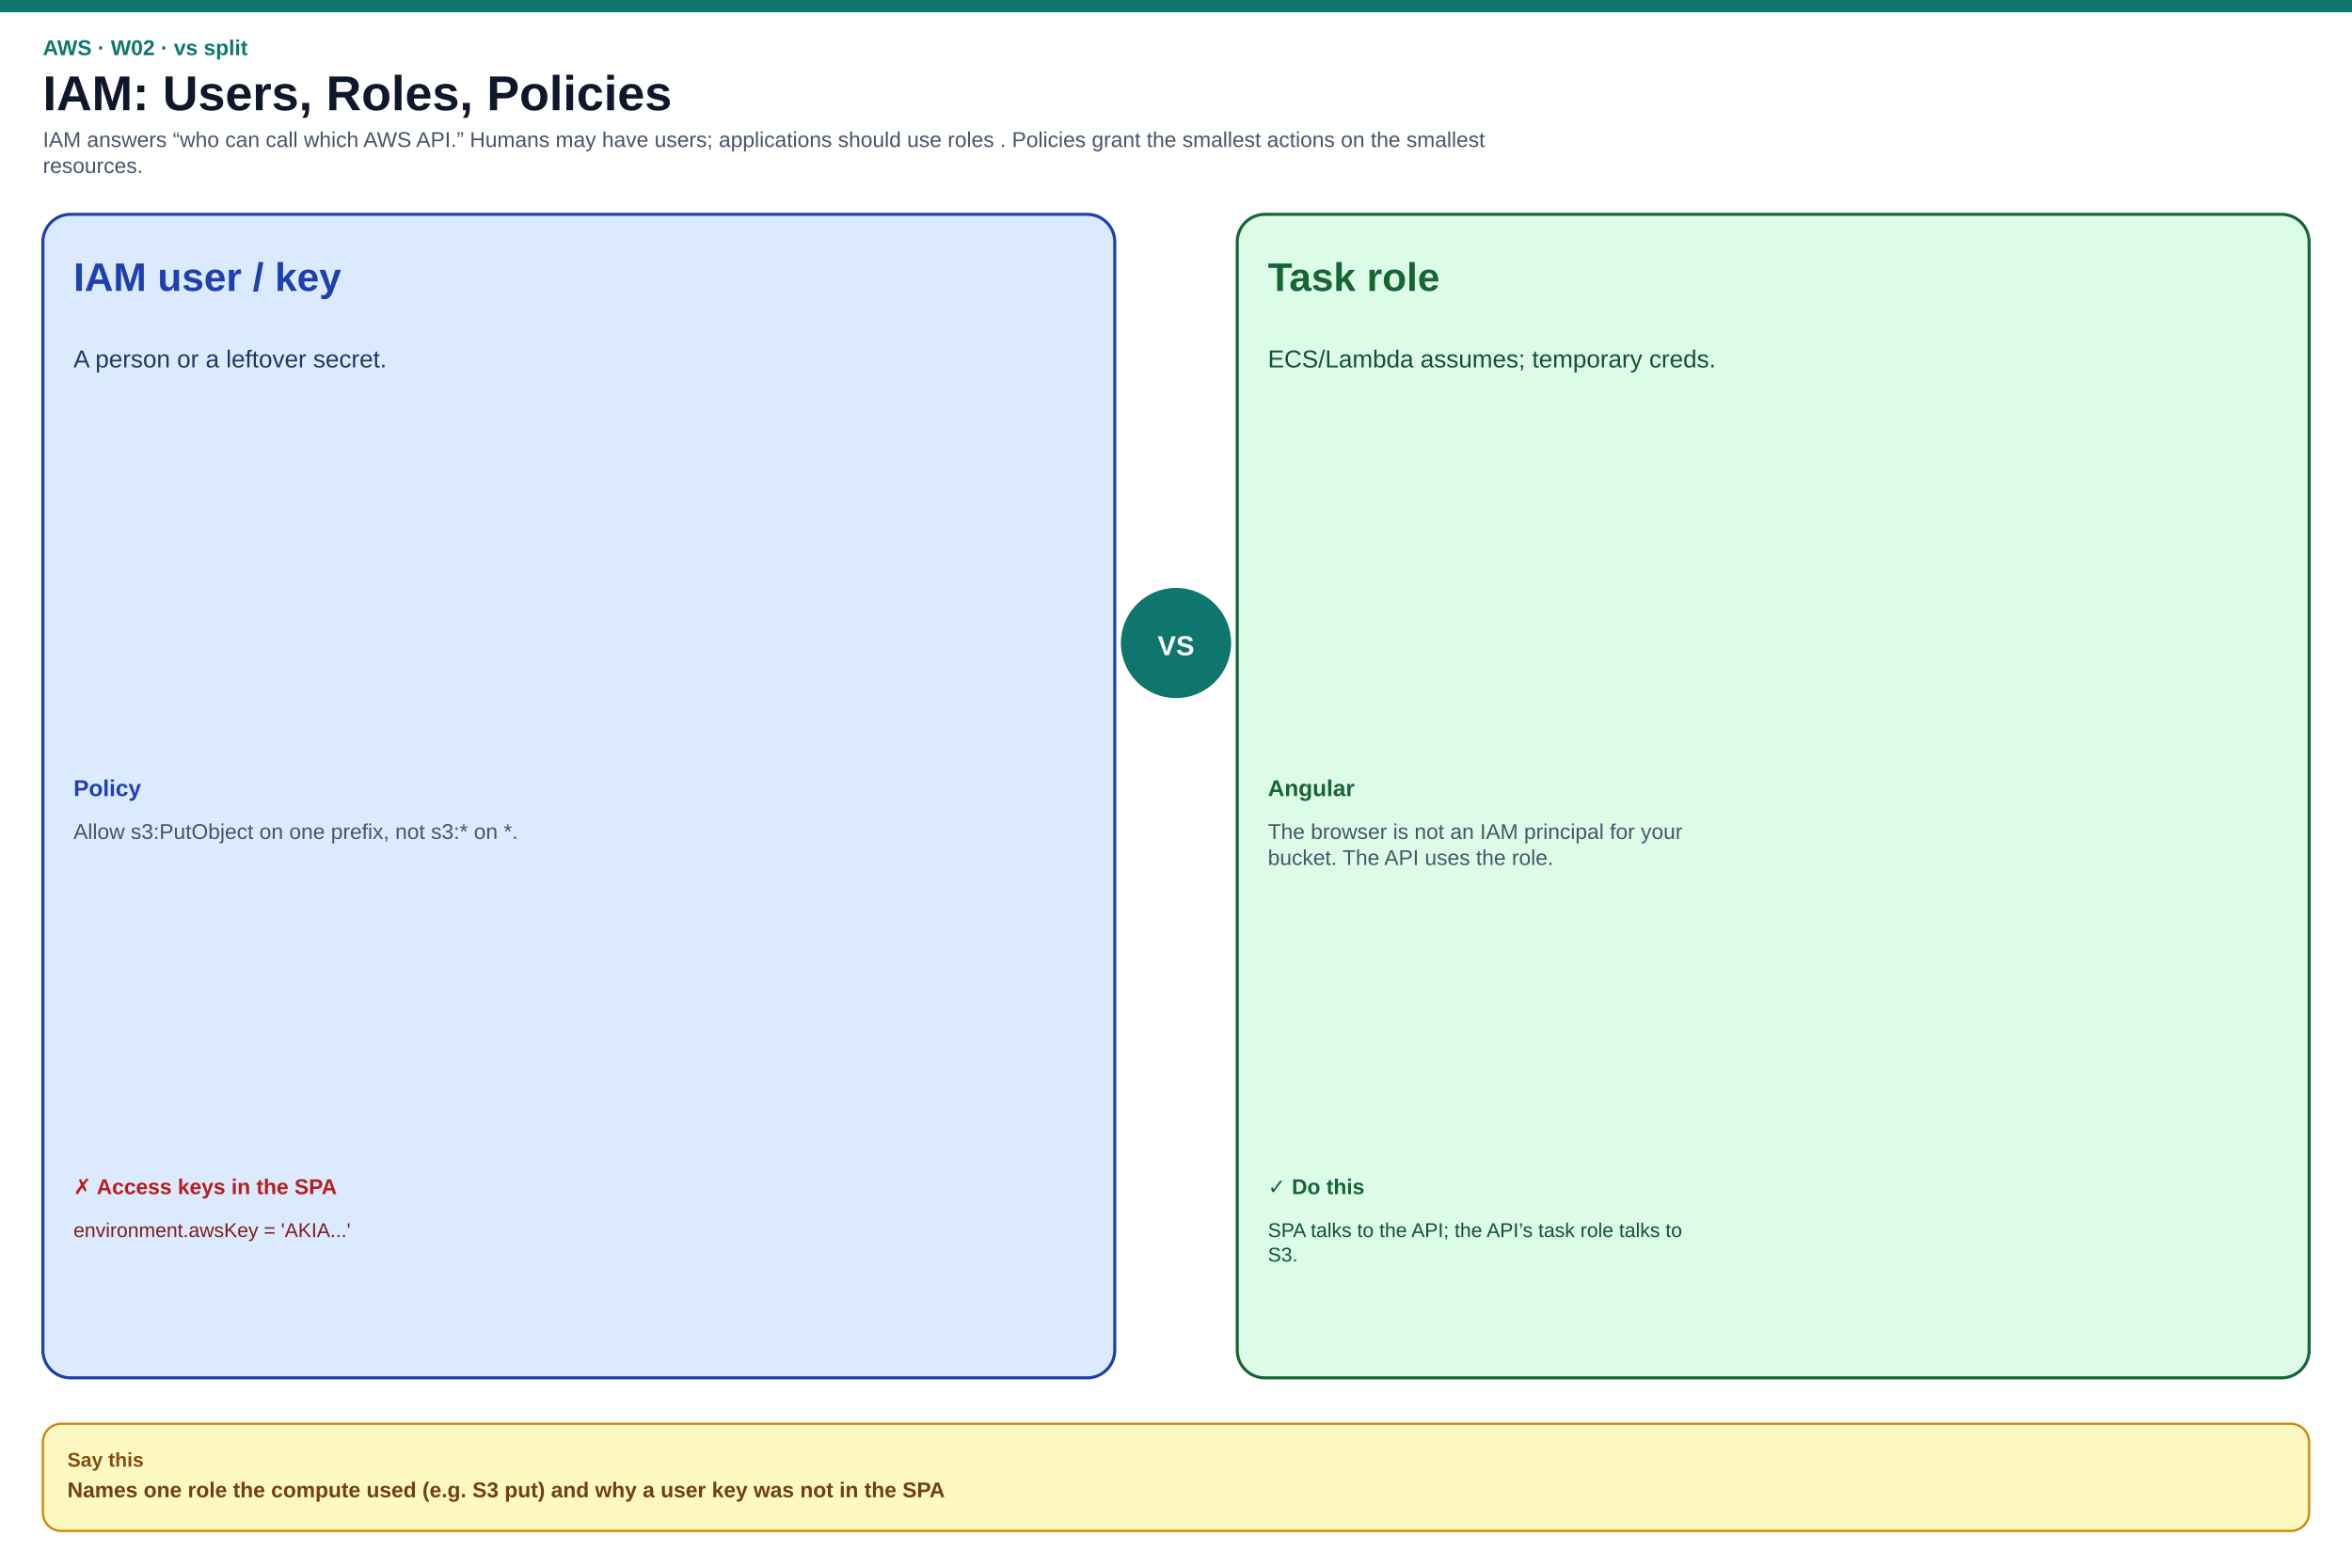
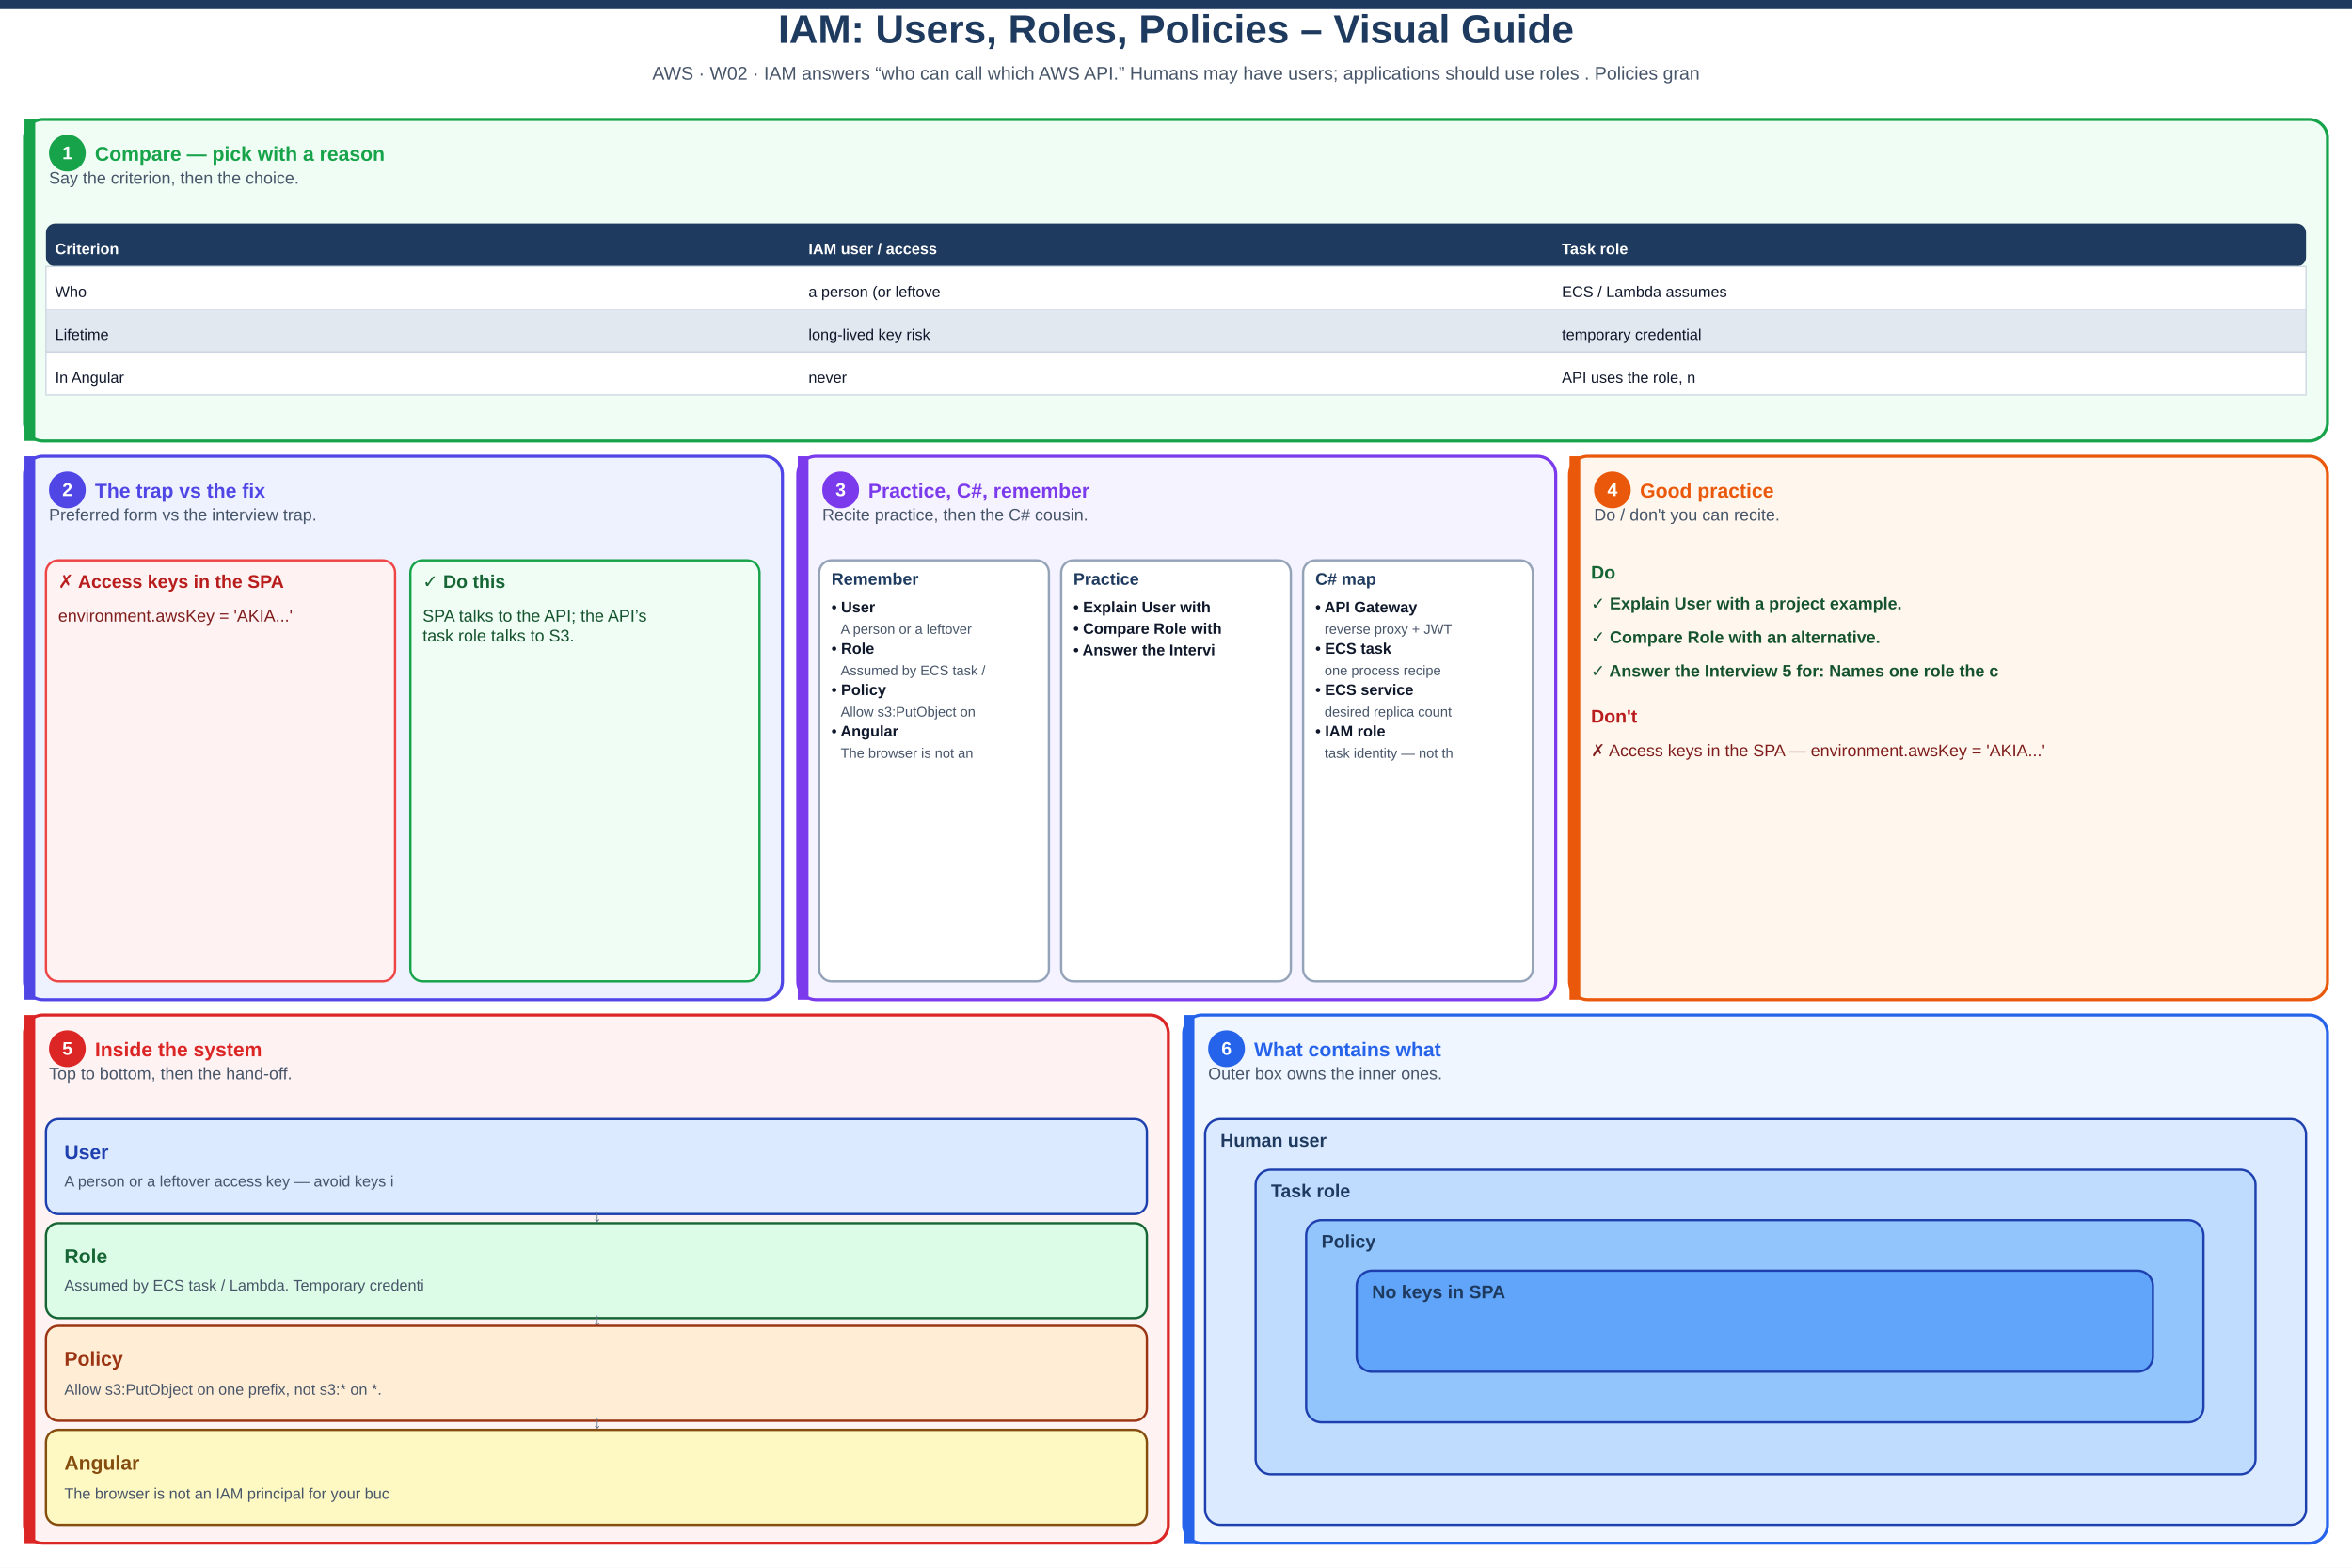
<svg xmlns="http://www.w3.org/2000/svg" width="1536" height="1024" viewBox="0 0 1536 1024">
  <defs>
    <marker id="arrow" markerWidth="8" markerHeight="8" refX="6" refY="4" orient="auto">
      <path d="M0,0 L8,4 L0,8 z" fill="#64748b" />
    </marker>
  </defs>
  <rect x="0" y="0" width="1536" height="1024" rx="0" fill="#ffffff" />
-   <rect x="0" y="0" width="1536" height="8" rx="0" fill="#0f766e" />
-   <text x="28" y="36" fill="#0f766e" font-size="14" font-weight="700" text-anchor="start" font-family="Segoe UI,Arial,sans-serif">AWS  ·  W02  ·  vs split</text>
-   <text x="28" y="72" fill="#0f172a" font-size="32" font-weight="800" text-anchor="start" font-family="Segoe UI,Arial,sans-serif">IAM: Users, Roles, Policies</text>
-   <text x="28" y="96" fill="#475569" font-size="14" font-weight="500" text-anchor="start" font-family="Segoe UI,Arial,sans-serif">
-     <tspan x="28" dy="0">IAM answers “who can call which AWS API.” Humans may have users; applications should use roles . Policies grant the smallest actions on the smallest</tspan>
-     <tspan x="28" dy="17">resources.</tspan>
+   <rect x="0" y="0" width="1536" height="6" rx="0" fill="#1e3a5f" />
+   <text x="768" y="28" fill="#1e3a5f" font-size="26" font-weight="800" text-anchor="middle" font-family="Segoe UI,Arial,sans-serif">IAM: Users, Roles, Policies  –  Visual Guide</text>
+   <text x="768" y="52" fill="#475569" font-size="12" font-weight="500" text-anchor="middle" font-family="Segoe UI,Arial,sans-serif">AWS  ·  W02  ·  IAM answers “who can call which AWS API.” Humans may have users; applications should use roles . Policies gran</text>
+   <rect x="16" y="78" width="1504" height="210" rx="12" fill="#f0fdf4" stroke="#16a34a" stroke-width="2" />
+   <rect x="16" y="78" width="7" height="210" rx="0" fill="#16a34a" />
+   <circle cx="44" cy="100" r="12" fill="#16a34a" />
+   <text x="44" y="104" fill="#fff" font-size="12" font-weight="800" text-anchor="middle" font-family="Segoe UI,Arial,sans-serif">1</text>
+   <text x="62" y="105" fill="#16a34a" font-size="13" font-weight="800" text-anchor="start" font-family="Segoe UI,Arial,sans-serif">Compare — pick with a reason</text>
+   <text x="32" y="120" fill="#475569" font-size="11" font-weight="500" text-anchor="start" font-family="Segoe UI,Arial,sans-serif">
+     <tspan x="32" dy="0">Say the criterion, then the choice.</tspan>
  </text>
-   <rect x="28" y="140" width="700" height="760" rx="18" fill="#dbeafe" stroke="#1e40af" stroke-width="2" />
-   <rect x="808" y="140" width="700" height="760" rx="18" fill="#dcfce7" stroke="#166534" stroke-width="2" />
-   <circle cx="768" cy="420" r="36" fill="#0f766e" />
-   <text x="768" y="428" fill="#fff" font-size="18" font-weight="800" text-anchor="middle" font-family="Segoe UI,Arial,sans-serif">VS</text>
-   <text x="48" y="190" fill="#1e40af" font-size="26" font-weight="800" text-anchor="start" font-family="Segoe UI,Arial,sans-serif">IAM user / key</text>
-   <text x="48" y="240" fill="#1e3a5f" font-size="16" font-weight="500" text-anchor="start" font-family="Segoe UI,Arial,sans-serif">
-     <tspan x="48" dy="0">A person or a leftover secret.</tspan>
+   <rect x="30" y="146" width="1476" height="28" rx="6" fill="#1e3a5f" />
+   <text x="36" y="166" fill="#fff" font-size="10" font-weight="700" text-anchor="start" font-family="Segoe UI,Arial,sans-serif">Criterion</text>
+   <text x="528" y="166" fill="#fff" font-size="10" font-weight="700" text-anchor="start" font-family="Segoe UI,Arial,sans-serif">IAM user / access </text>
+   <text x="1020" y="166" fill="#fff" font-size="10" font-weight="700" text-anchor="start" font-family="Segoe UI,Arial,sans-serif">Task role</text>
+   <rect x="30" y="174" width="1476" height="28" rx="0" fill="#ffffff" stroke="#cbd5e1" stroke-width="0.8" />
+   <text x="36" y="194" fill="#0f172a" font-size="10" font-weight="500" text-anchor="start" font-family="Segoe UI,Arial,sans-serif">Who</text>
+   <text x="528" y="194" fill="#0f172a" font-size="10" font-weight="500" text-anchor="start" font-family="Segoe UI,Arial,sans-serif">a person (or leftove</text>
+   <text x="1020" y="194" fill="#0f172a" font-size="10" font-weight="500" text-anchor="start" font-family="Segoe UI,Arial,sans-serif">ECS / Lambda assumes</text>
+   <rect x="30" y="202" width="1476" height="28" rx="0" fill="#e2e8f0" stroke="#cbd5e1" stroke-width="0.8" />
+   <text x="36" y="222" fill="#0f172a" font-size="10" font-weight="500" text-anchor="start" font-family="Segoe UI,Arial,sans-serif">Lifetime</text>
+   <text x="528" y="222" fill="#0f172a" font-size="10" font-weight="500" text-anchor="start" font-family="Segoe UI,Arial,sans-serif">long-lived key risk</text>
+   <text x="1020" y="222" fill="#0f172a" font-size="10" font-weight="500" text-anchor="start" font-family="Segoe UI,Arial,sans-serif">temporary credential</text>
+   <rect x="30" y="230" width="1476" height="28" rx="0" fill="#ffffff" stroke="#cbd5e1" stroke-width="0.8" />
+   <text x="36" y="250" fill="#0f172a" font-size="10" font-weight="500" text-anchor="start" font-family="Segoe UI,Arial,sans-serif">In Angular</text>
+   <text x="528" y="250" fill="#0f172a" font-size="10" font-weight="500" text-anchor="start" font-family="Segoe UI,Arial,sans-serif">never</text>
+   <text x="1020" y="250" fill="#0f172a" font-size="10" font-weight="500" text-anchor="start" font-family="Segoe UI,Arial,sans-serif">API uses the role, n</text>
+   <rect x="16" y="298" width="495" height="355" rx="12" fill="#eef2ff" stroke="#4f46e5" stroke-width="2" />
+   <rect x="16" y="298" width="7" height="355" rx="0" fill="#4f46e5" />
+   <circle cx="44" cy="320" r="12" fill="#4f46e5" />
+   <text x="44" y="324" fill="#fff" font-size="12" font-weight="800" text-anchor="middle" font-family="Segoe UI,Arial,sans-serif">2</text>
+   <text x="62" y="325" fill="#4f46e5" font-size="13" font-weight="800" text-anchor="start" font-family="Segoe UI,Arial,sans-serif">The trap vs the fix</text>
+   <text x="32" y="340" fill="#475569" font-size="11" font-weight="500" text-anchor="start" font-family="Segoe UI,Arial,sans-serif">
+     <tspan x="32" dy="0">Preferred form vs the interview trap.</tspan>
  </text>
-   <text x="828" y="190" fill="#166534" font-size="26" font-weight="800" text-anchor="start" font-family="Segoe UI,Arial,sans-serif">Task role</text>
-   <text x="828" y="240" fill="#14532d" font-size="16" font-weight="500" text-anchor="start" font-family="Segoe UI,Arial,sans-serif">
-     <tspan x="828" dy="0">ECS/Lambda assumes; temporary creds.</tspan>
+   <rect x="30" y="366" width="228" height="275" rx="8" fill="#fef2f2" stroke="#ef4444" stroke-width="1.5" />
+   <text x="38" y="384" fill="#b91c1c" font-size="12" font-weight="800" text-anchor="start" font-family="Segoe UI,Arial,sans-serif">✗  Access keys in the SPA</text>
+   <text x="38" y="406" fill="#7f1d1d" font-size="11" font-weight="500" text-anchor="start" font-family="Segoe UI,Arial,sans-serif">
+     <tspan x="38" dy="0">environment.awsKey = 'AKIA...'</tspan>
  </text>
-   <text x="48" y="520" fill="#1e40af" font-size="15" font-weight="800" text-anchor="start" font-family="Segoe UI,Arial,sans-serif">Policy</text>
-   <text x="48" y="548" fill="#475569" font-size="14" font-weight="500" text-anchor="start" font-family="Segoe UI,Arial,sans-serif">
-     <tspan x="48" dy="0">Allow s3:PutObject on one prefix, not s3:* on *.</tspan>
+   <rect x="268" y="366" width="228" height="275" rx="8" fill="#f0fdf4" stroke="#16a34a" stroke-width="1.5" />
+   <text x="276" y="384" fill="#166534" font-size="12" font-weight="800" text-anchor="start" font-family="Segoe UI,Arial,sans-serif">✓  Do this</text>
+   <text x="276" y="406" fill="#14532d" font-size="11" font-weight="500" text-anchor="start" font-family="Segoe UI,Arial,sans-serif">
+     <tspan x="276" dy="0">SPA talks to the API; the API’s</tspan>
+     <tspan x="276" dy="13">task role talks to S3.</tspan>
  </text>
-   <text x="828" y="520" fill="#166534" font-size="15" font-weight="800" text-anchor="start" font-family="Segoe UI,Arial,sans-serif">Angular</text>
-   <text x="828" y="548" fill="#475569" font-size="14" font-weight="500" text-anchor="start" font-family="Segoe UI,Arial,sans-serif">
-     <tspan x="828" dy="0">The browser is not an IAM principal for your</tspan>
-     <tspan x="828" dy="17">bucket. The API uses the role.</tspan>
+   <rect x="521" y="298" width="495" height="355" rx="12" fill="#f5f3ff" stroke="#7c3aed" stroke-width="2" />
+   <rect x="521" y="298" width="7" height="355" rx="0" fill="#7c3aed" />
+   <circle cx="549" cy="320" r="12" fill="#7c3aed" />
+   <text x="549" y="324" fill="#fff" font-size="12" font-weight="800" text-anchor="middle" font-family="Segoe UI,Arial,sans-serif">3</text>
+   <text x="567" y="325" fill="#7c3aed" font-size="13" font-weight="800" text-anchor="start" font-family="Segoe UI,Arial,sans-serif">Practice, C#, remember</text>
+   <text x="537" y="340" fill="#475569" font-size="11" font-weight="500" text-anchor="start" font-family="Segoe UI,Arial,sans-serif">
+     <tspan x="537" dy="0">Recite practice, then the C# cousin.</tspan>
  </text>
-   <text x="48" y="780" fill="#b91c1c" font-size="14" font-weight="800" text-anchor="start" font-family="Segoe UI,Arial,sans-serif">✗  Access keys in the SPA</text>
-   <text x="48" y="808" fill="#7f1d1d" font-size="13" font-weight="500" text-anchor="start" font-family="Segoe UI,Arial,sans-serif">
-     <tspan x="48" dy="0">environment.awsKey = 'AKIA...'</tspan>
+   <rect x="535" y="366" width="150" height="275" rx="8" fill="#fff" stroke="#94a3b8" stroke-width="1.5" />
+   <text x="543" y="382" fill="#1e3a5f" font-size="11" font-weight="800" text-anchor="start" font-family="Segoe UI,Arial,sans-serif">Remember</text>
+   <text x="543" y="400" fill="#0f172a" font-size="10" font-weight="700" text-anchor="start" font-family="Segoe UI,Arial,sans-serif">• User</text>
+   <text x="549" y="414" fill="#475569" font-size="9" font-weight="500" text-anchor="start" font-family="Segoe UI,Arial,sans-serif">A person or a leftover</text>
+   <text x="543" y="427" fill="#0f172a" font-size="10" font-weight="700" text-anchor="start" font-family="Segoe UI,Arial,sans-serif">• Role</text>
+   <text x="549" y="441" fill="#475569" font-size="9" font-weight="500" text-anchor="start" font-family="Segoe UI,Arial,sans-serif">Assumed by ECS task / </text>
+   <text x="543" y="454" fill="#0f172a" font-size="10" font-weight="700" text-anchor="start" font-family="Segoe UI,Arial,sans-serif">• Policy</text>
+   <text x="549" y="468" fill="#475569" font-size="9" font-weight="500" text-anchor="start" font-family="Segoe UI,Arial,sans-serif">Allow s3:PutObject on </text>
+   <text x="543" y="481" fill="#0f172a" font-size="10" font-weight="700" text-anchor="start" font-family="Segoe UI,Arial,sans-serif">• Angular</text>
+   <text x="549" y="495" fill="#475569" font-size="9" font-weight="500" text-anchor="start" font-family="Segoe UI,Arial,sans-serif">The browser is not an </text>
+   <rect x="693" y="366" width="150" height="275" rx="8" fill="#fff" stroke="#94a3b8" stroke-width="1.5" />
+   <text x="701" y="382" fill="#1e3a5f" font-size="11" font-weight="800" text-anchor="start" font-family="Segoe UI,Arial,sans-serif">Practice</text>
+   <text x="701" y="400" fill="#0f172a" font-size="10" font-weight="700" text-anchor="start" font-family="Segoe UI,Arial,sans-serif">• Explain User with </text>
+   <text x="701" y="414" fill="#0f172a" font-size="10" font-weight="700" text-anchor="start" font-family="Segoe UI,Arial,sans-serif">• Compare Role with </text>
+   <text x="701" y="428" fill="#0f172a" font-size="10" font-weight="700" text-anchor="start" font-family="Segoe UI,Arial,sans-serif">• Answer the Intervi</text>
+   <rect x="851" y="366" width="150" height="275" rx="8" fill="#fff" stroke="#94a3b8" stroke-width="1.5" />
+   <text x="859" y="382" fill="#1e3a5f" font-size="11" font-weight="800" text-anchor="start" font-family="Segoe UI,Arial,sans-serif">C# map</text>
+   <text x="859" y="400" fill="#0f172a" font-size="10" font-weight="700" text-anchor="start" font-family="Segoe UI,Arial,sans-serif">• API Gateway</text>
+   <text x="865" y="414" fill="#475569" font-size="9" font-weight="500" text-anchor="start" font-family="Segoe UI,Arial,sans-serif">reverse proxy + JWT</text>
+   <text x="859" y="427" fill="#0f172a" font-size="10" font-weight="700" text-anchor="start" font-family="Segoe UI,Arial,sans-serif">• ECS task</text>
+   <text x="865" y="441" fill="#475569" font-size="9" font-weight="500" text-anchor="start" font-family="Segoe UI,Arial,sans-serif">one process recipe</text>
+   <text x="859" y="454" fill="#0f172a" font-size="10" font-weight="700" text-anchor="start" font-family="Segoe UI,Arial,sans-serif">• ECS service</text>
+   <text x="865" y="468" fill="#475569" font-size="9" font-weight="500" text-anchor="start" font-family="Segoe UI,Arial,sans-serif">desired replica count</text>
+   <text x="859" y="481" fill="#0f172a" font-size="10" font-weight="700" text-anchor="start" font-family="Segoe UI,Arial,sans-serif">• IAM role</text>
+   <text x="865" y="495" fill="#475569" font-size="9" font-weight="500" text-anchor="start" font-family="Segoe UI,Arial,sans-serif">task identity — not th</text>
+   <rect x="1025" y="298" width="495" height="355" rx="12" fill="#fff7ed" stroke="#ea580c" stroke-width="2" />
+   <rect x="1025" y="298" width="7" height="355" rx="0" fill="#ea580c" />
+   <circle cx="1053" cy="320" r="12" fill="#ea580c" />
+   <text x="1053" y="324" fill="#fff" font-size="12" font-weight="800" text-anchor="middle" font-family="Segoe UI,Arial,sans-serif">4</text>
+   <text x="1071" y="325" fill="#ea580c" font-size="13" font-weight="800" text-anchor="start" font-family="Segoe UI,Arial,sans-serif">Good practice</text>
+   <text x="1041" y="340" fill="#475569" font-size="11" font-weight="500" text-anchor="start" font-family="Segoe UI,Arial,sans-serif">
+     <tspan x="1041" dy="0">Do / don't you can recite.</tspan>
  </text>
-   <text x="828" y="780" fill="#166534" font-size="14" font-weight="800" text-anchor="start" font-family="Segoe UI,Arial,sans-serif">✓  Do this</text>
-   <text x="828" y="808" fill="#14532d" font-size="13" font-weight="500" text-anchor="start" font-family="Segoe UI,Arial,sans-serif">
-     <tspan x="828" dy="0">SPA talks to the API; the API’s task role talks to</tspan>
-     <tspan x="828" dy="16">S3.</tspan>
+   <text x="1039" y="378" fill="#166534" font-size="12" font-weight="800" text-anchor="start" font-family="Segoe UI,Arial,sans-serif">Do</text>
+   <text x="1039" y="398" fill="#14532d" font-size="11" font-weight="600" text-anchor="start" font-family="Segoe UI,Arial,sans-serif">✓  Explain User with a project example.</text>
+   <text x="1039" y="420" fill="#14532d" font-size="11" font-weight="600" text-anchor="start" font-family="Segoe UI,Arial,sans-serif">✓  Compare Role with an alternative.</text>
+   <text x="1039" y="442" fill="#14532d" font-size="11" font-weight="600" text-anchor="start" font-family="Segoe UI,Arial,sans-serif">✓  Answer the Interview 5 for: Names one role the c</text>
+   <text x="1039" y="472" fill="#b91c1c" font-size="12" font-weight="800" text-anchor="start" font-family="Segoe UI,Arial,sans-serif">Don't</text>
+   <text x="1039" y="494" fill="#7f1d1d" font-size="11" font-weight="500" text-anchor="start" font-family="Segoe UI,Arial,sans-serif">
+     <tspan x="1039" dy="0">✗ Access keys in the SPA — environment.awsKey = 'AKIA...'</tspan>
  </text>
-   <rect x="28" y="930" width="1480" height="70" rx="12" fill="#fef9c3" stroke="#ca8a04" stroke-width="1.5" />
-   <text x="44" y="958" fill="#854d0e" font-size="13" font-weight="800" text-anchor="start" font-family="Segoe UI,Arial,sans-serif">Say this</text>
-   <text x="44" y="978" fill="#713f12" font-size="14" font-weight="600" text-anchor="start" font-family="Segoe UI,Arial,sans-serif">
-     <tspan x="44" dy="0">Names one role the compute used (e.g. S3 put) and why a user key was not in the SPA</tspan>
+   <rect x="16" y="663" width="747" height="345" rx="12" fill="#fef2f2" stroke="#dc2626" stroke-width="2" />
+   <rect x="16" y="663" width="7" height="345" rx="0" fill="#dc2626" />
+   <circle cx="44" cy="685" r="12" fill="#dc2626" />
+   <text x="44" y="689" fill="#fff" font-size="12" font-weight="800" text-anchor="middle" font-family="Segoe UI,Arial,sans-serif">5</text>
+   <text x="62" y="690" fill="#dc2626" font-size="13" font-weight="800" text-anchor="start" font-family="Segoe UI,Arial,sans-serif">Inside the system</text>
+   <text x="32" y="705" fill="#475569" font-size="11" font-weight="500" text-anchor="start" font-family="Segoe UI,Arial,sans-serif">
+     <tspan x="32" dy="0">Top to bottom, then the hand-off.</tspan>
  </text>
+   <rect x="30" y="731" width="719" height="62" rx="8" fill="#dbeafe" stroke="#1e40af" stroke-width="1.5" />
+   <text x="42" y="757" fill="#1e40af" font-size="13" font-weight="800" text-anchor="start" font-family="Segoe UI,Arial,sans-serif">User</text>
+   <text x="42" y="775" fill="#475569" font-size="10" font-weight="500" text-anchor="start" font-family="Segoe UI,Arial,sans-serif">A person or a leftover access key — avoid keys i</text>
+   <text x="390" y="798" fill="#64748b" font-size="12" font-weight="800" text-anchor="middle" font-family="Segoe UI,Arial,sans-serif">↓</text>
+   <rect x="30" y="799" width="719" height="62" rx="8" fill="#dcfce7" stroke="#166534" stroke-width="1.5" />
+   <text x="42" y="825" fill="#166534" font-size="13" font-weight="800" text-anchor="start" font-family="Segoe UI,Arial,sans-serif">Role</text>
+   <text x="42" y="843" fill="#475569" font-size="10" font-weight="500" text-anchor="start" font-family="Segoe UI,Arial,sans-serif">Assumed by ECS task / Lambda. Temporary credenti</text>
+   <text x="390" y="866" fill="#64748b" font-size="12" font-weight="800" text-anchor="middle" font-family="Segoe UI,Arial,sans-serif">↓</text>
+   <rect x="30" y="866" width="719" height="62" rx="8" fill="#ffedd5" stroke="#9a3412" stroke-width="1.5" />
+   <text x="42" y="892" fill="#9a3412" font-size="13" font-weight="800" text-anchor="start" font-family="Segoe UI,Arial,sans-serif">Policy</text>
+   <text x="42" y="911" fill="#475569" font-size="10" font-weight="500" text-anchor="start" font-family="Segoe UI,Arial,sans-serif">Allow s3:PutObject on one prefix, not s3:* on *.</text>
+   <text x="390" y="933" fill="#64748b" font-size="12" font-weight="800" text-anchor="middle" font-family="Segoe UI,Arial,sans-serif">↓</text>
+   <rect x="30" y="934" width="719" height="62" rx="8" fill="#fef9c3" stroke="#854d0e" stroke-width="1.5" />
+   <text x="42" y="960" fill="#854d0e" font-size="13" font-weight="800" text-anchor="start" font-family="Segoe UI,Arial,sans-serif">Angular</text>
+   <text x="42" y="979" fill="#475569" font-size="10" font-weight="500" text-anchor="start" font-family="Segoe UI,Arial,sans-serif">The browser is not an IAM principal for your buc</text>
+   <rect x="773" y="663" width="747" height="345" rx="12" fill="#eff6ff" stroke="#2563eb" stroke-width="2" />
+   <rect x="773" y="663" width="7" height="345" rx="0" fill="#2563eb" />
+   <circle cx="801" cy="685" r="12" fill="#2563eb" />
+   <text x="801" y="689" fill="#fff" font-size="12" font-weight="800" text-anchor="middle" font-family="Segoe UI,Arial,sans-serif">6</text>
+   <text x="819" y="690" fill="#2563eb" font-size="13" font-weight="800" text-anchor="start" font-family="Segoe UI,Arial,sans-serif">What contains what</text>
+   <text x="789" y="705" fill="#475569" font-size="11" font-weight="500" text-anchor="start" font-family="Segoe UI,Arial,sans-serif">
+     <tspan x="789" dy="0">Outer box owns the inner ones.</tspan>
+   </text>
+   <rect x="787" y="731" width="719" height="265" rx="10" fill="#dbeafe" stroke="#1e40af" stroke-width="1.5" />
+   <text x="797" y="749" fill="#1e3a5f" font-size="12" font-weight="800" text-anchor="start" font-family="Segoe UI,Arial,sans-serif">Human user</text>
+   <rect x="820" y="764" width="653" height="199" rx="10" fill="#bfdbfe" stroke="#1e40af" stroke-width="1.5" />
+   <text x="830" y="782" fill="#1e3a5f" font-size="12" font-weight="800" text-anchor="start" font-family="Segoe UI,Arial,sans-serif">Task role</text>
+   <rect x="853" y="797" width="586" height="132" rx="10" fill="#93c5fd" stroke="#1e40af" stroke-width="1.5" />
+   <text x="863" y="815" fill="#1e3a5f" font-size="12" font-weight="800" text-anchor="start" font-family="Segoe UI,Arial,sans-serif">Policy</text>
+   <rect x="886" y="830" width="520" height="66" rx="10" fill="#60a5fa" stroke="#1e40af" stroke-width="1.5" />
+   <text x="896" y="848" fill="#1e3a5f" font-size="12" font-weight="800" text-anchor="start" font-family="Segoe UI,Arial,sans-serif">No keys in SPA</text>
</svg>
